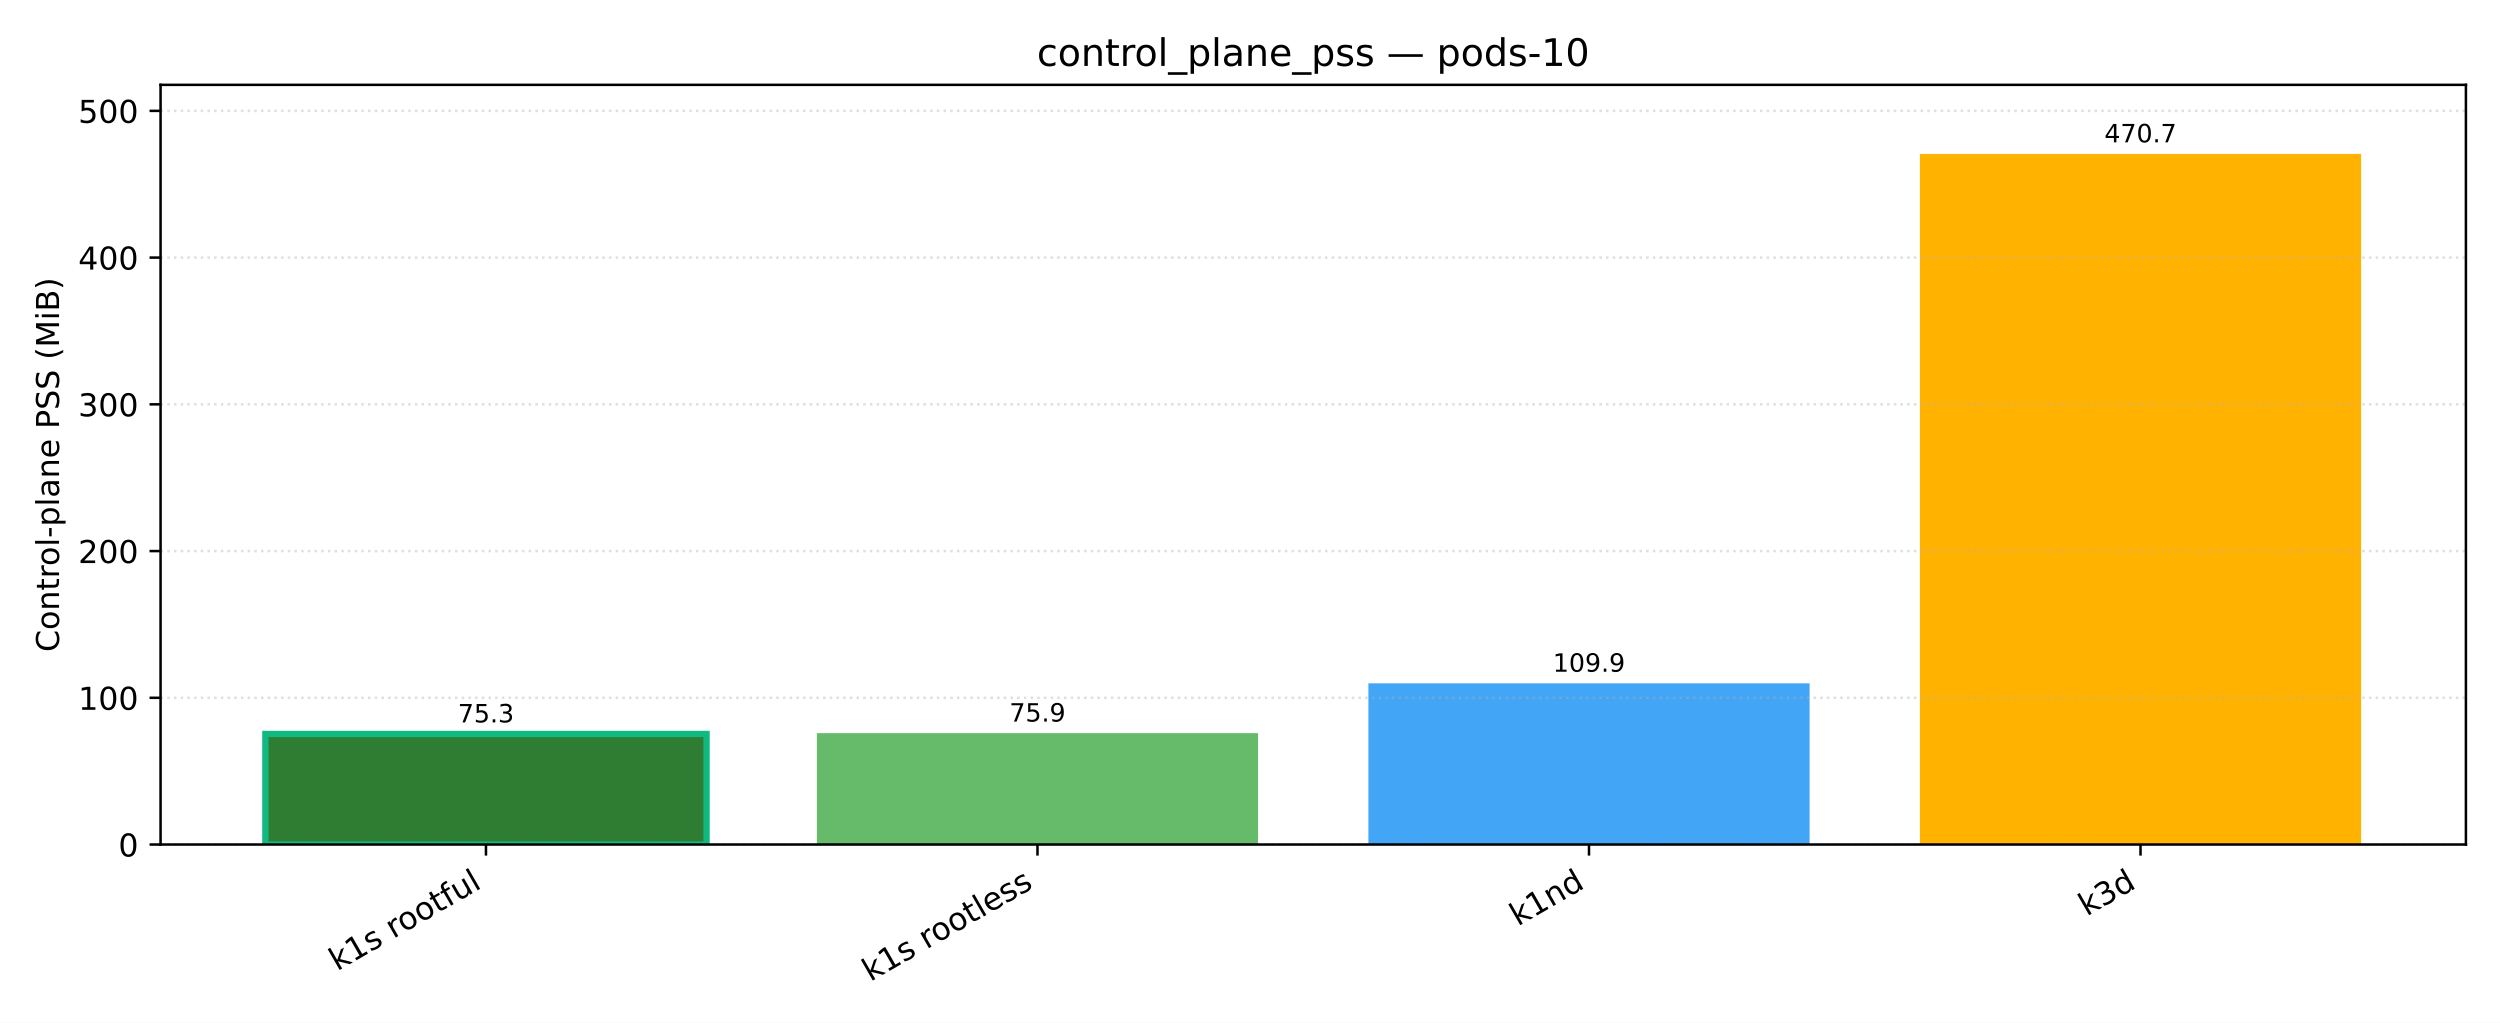
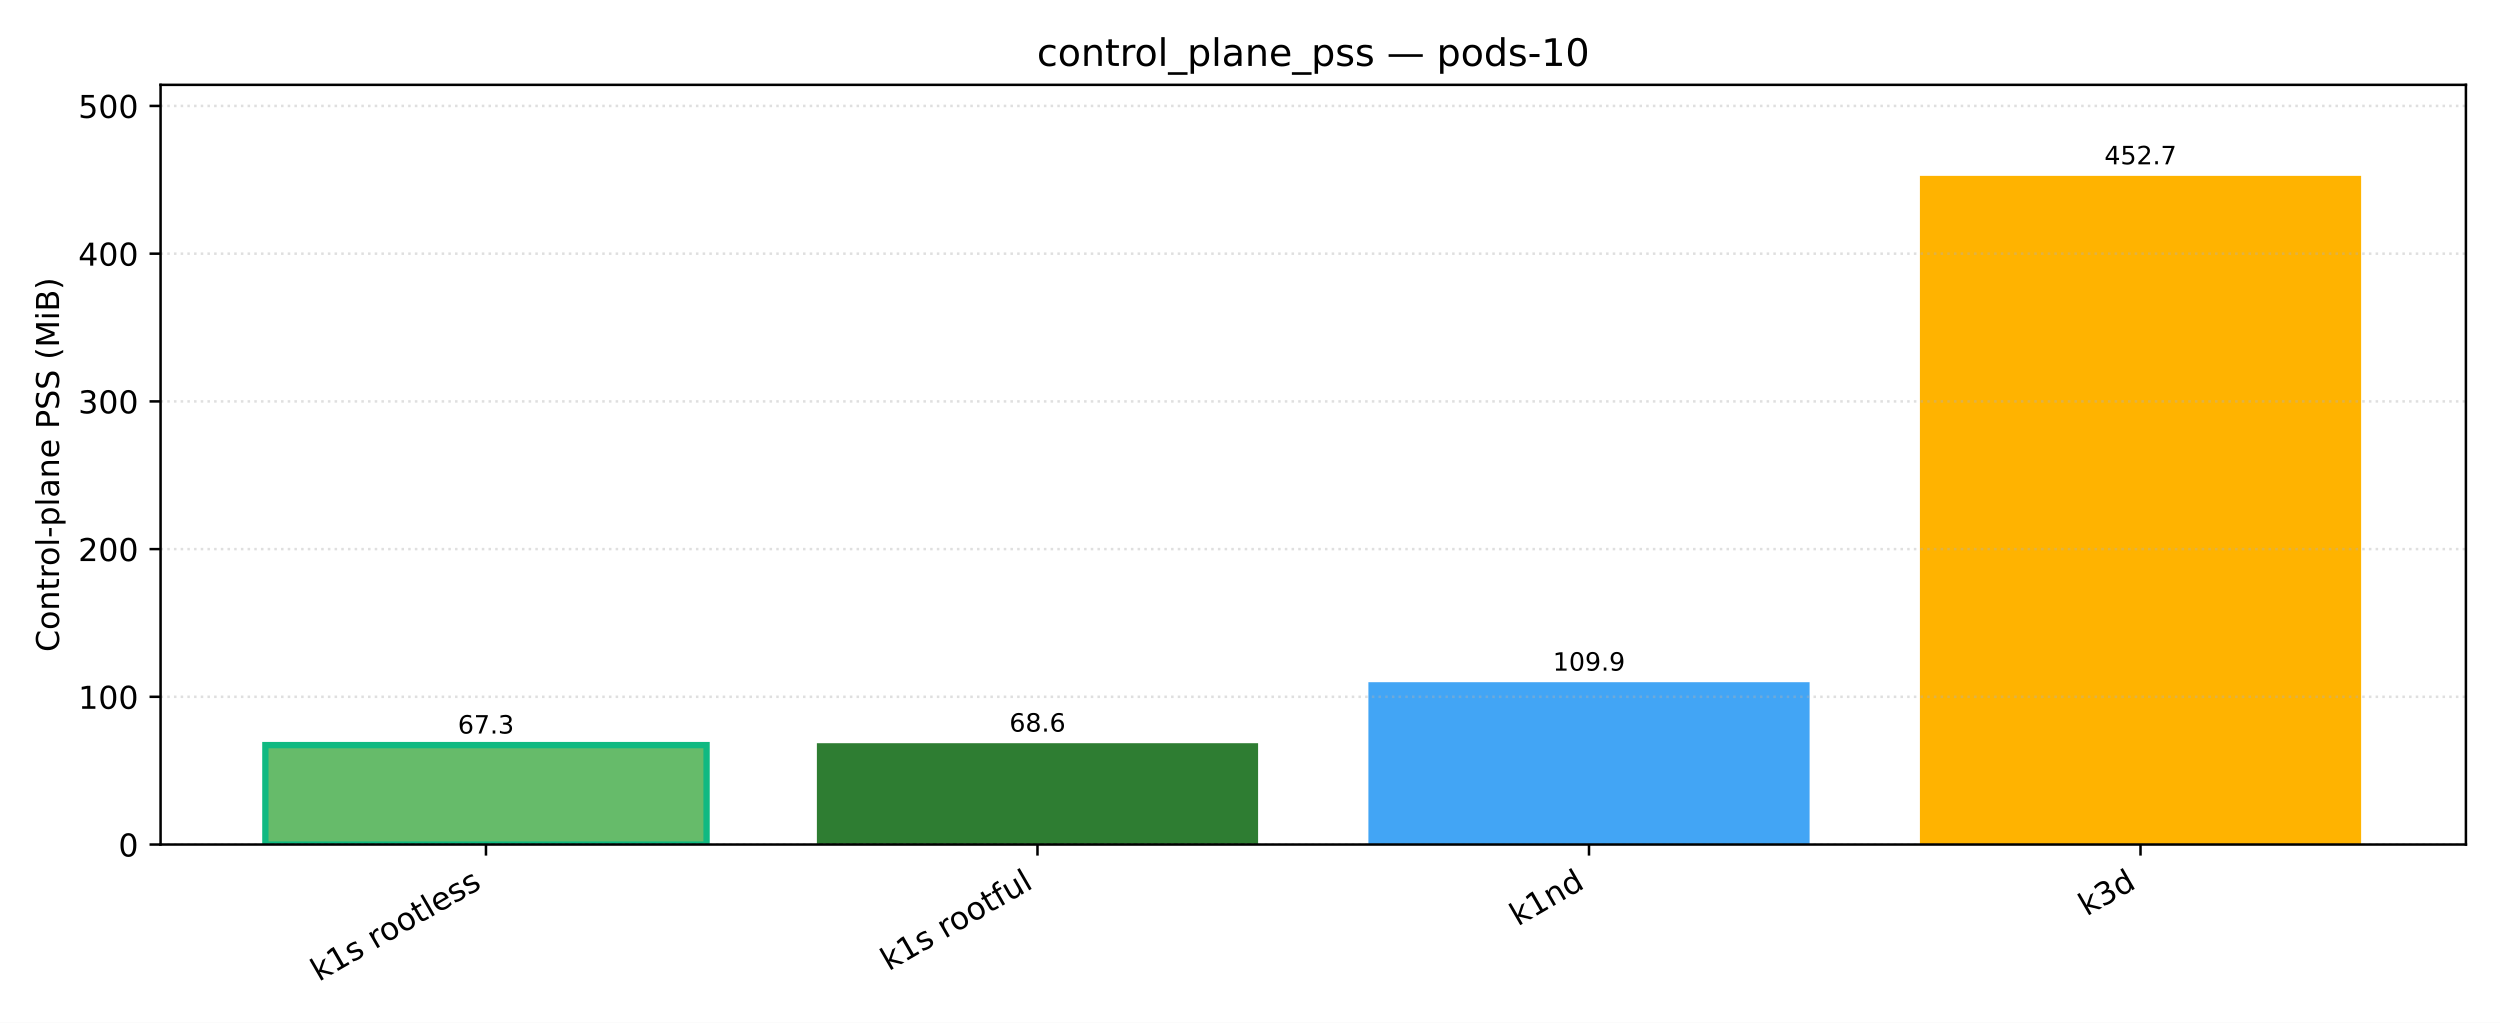
<svg xmlns="http://www.w3.org/2000/svg" xmlns:xlink="http://www.w3.org/1999/xlink" width="792pt" height="324pt" viewBox="0 0 792 324" version="1.1">
  <defs>
    <style type="text/css">*{stroke-linejoin: round; stroke-linecap: butt}</style>
  </defs>
  <g id="figure_1">
    <g id="patch_1">
      <path d="M 0 324  L 792 324  L 792 0  L 0 0  z " style="fill: #ffffff" />
    </g>
    <g id="axes_1">
      <g id="patch_2">
        <path d="M 50.87 267.545  L 781.2 267.545  L 781.2 26.88  L 50.87 26.88  z " style="fill: #ffffff" />
      </g>
      <g id="patch_3">
-         <path d="M 84.067 267.545  L 223.843 267.545  L 223.843 232.525  L 84.067 232.525  z " clip-path="url(#pd7ceceef14)" style="fill: #2e7d32; stroke: #10b981; stroke-width: 2; stroke-linejoin: miter" />
+         <path d="M 84.067 267.545  L 223.843 267.545  L 223.843 236.054  L 84.067 236.054  z " clip-path="url(#p20fc9f4b84)" style="fill: #66bb6a; stroke: #10b981; stroke-width: 2; stroke-linejoin: miter" />
      </g>
      <g id="patch_4">
-         <path d="M 258.787 267.545  L 398.563 267.545  L 398.563 232.26  L 258.787 232.26  z " clip-path="url(#pd7ceceef14)" style="fill: #66bb6a" />
+         <path d="M 258.787 267.545  L 398.563 267.545  L 398.563 235.446  L 258.787 235.446  z " clip-path="url(#p20fc9f4b84)" style="fill: #2e7d32" />
      </g>
      <g id="patch_5">
-         <path d="M 433.507 267.545  L 573.283 267.545  L 573.283 216.47  L 433.507 216.47  z " clip-path="url(#pd7ceceef14)" style="fill: #42a5f5" />
+         <path d="M 433.507 267.545  L 573.283 267.545  L 573.283 216.128  L 433.507 216.128  z " clip-path="url(#p20fc9f4b84)" style="fill: #42a5f5" />
      </g>
      <g id="patch_6">
-         <path d="M 608.227 267.545  L 748.003 267.545  L 748.003 48.759  L 608.227 48.759  z " clip-path="url(#pd7ceceef14)" style="fill: #ffb300" />
+         <path d="M 608.227 267.545  L 748.003 267.545  L 748.003 55.716  L 608.227 55.716  z " clip-path="url(#p20fc9f4b84)" style="fill: #ffb300" />
      </g>
      <g id="matplotlib.axis_1">
        <g id="xtick_1">
          <g id="line2d_1">
            <defs>
-               <path id="m007b847770" d="M 0 0  L 0 3.5  " style="stroke: #000000; stroke-width: 0.8" />
+               <path id="m3523b2faf4" d="M 0 0  L 0 3.5  " style="stroke: #000000; stroke-width: 0.8" />
            </defs>
            <g>
-               <use xlink:href="#m007b847770" x="153.955" y="267.545" style="stroke: #000000; stroke-width: 0.8" />
+               <use xlink:href="#m3523b2faf4" x="153.955" y="267.545" style="stroke: #000000; stroke-width: 0.8" />
            </g>
          </g>
          <g id="text_1">
-             <g transform="translate(106.8249 307.7361) rotate(-30) scale(0.1 -0.1)">
+             <g transform="translate(101.0103 311.0931) rotate(-30) scale(0.1 -0.1)">
              <defs>
                <path id="DejaVuSans-6b" d="M 581 4863  L 1159 4863  L 1159 1991  L 2875 3500  L 3609 3500  L 1753 1863  L 3688 0  L 2938 0  L 1159 1709  L 1159 0  L 581 0  L 581 4863  z " transform="scale(0.015625)" />
                <path id="DejaVuSans-31" d="M 794 531  L 1825 531  L 1825 4091  L 703 3866  L 703 4441  L 1819 4666  L 2450 4666  L 2450 531  L 3481 531  L 3481 0  L 794 0  L 794 531  z " transform="scale(0.015625)" />
                <path id="DejaVuSans-73" d="M 2834 3397  L 2834 2853  Q 2591 2978 2328 3040  Q 2066 3103 1784 3103  Q 1356 3103 1142 2972  Q 928 2841 928 2578  Q 928 2378 1081 2264  Q 1234 2150 1697 2047  L 1894 2003  Q 2506 1872 2764 1633  Q 3022 1394 3022 966  Q 3022 478 2636 193  Q 2250 -91 1575 -91  Q 1294 -91 989 -36  Q 684 19 347 128  L 347 722  Q 666 556 975 473  Q 1284 391 1588 391  Q 1994 391 2212 530  Q 2431 669 2431 922  Q 2431 1156 2273 1281  Q 2116 1406 1581 1522  L 1381 1569  Q 847 1681 609 1914  Q 372 2147 372 2553  Q 372 3047 722 3315  Q 1072 3584 1716 3584  Q 2034 3584 2315 3537  Q 2597 3491 2834 3397  z " transform="scale(0.015625)" />
                <path id="DejaVuSans-20" transform="scale(0.015625)" />
                <path id="DejaVuSans-72" d="M 2631 2963  Q 2534 3019 2420 3045  Q 2306 3072 2169 3072  Q 1681 3072 1420 2755  Q 1159 2438 1159 1844  L 1159 0  L 581 0  L 581 3500  L 1159 3500  L 1159 2956  Q 1341 3275 1631 3429  Q 1922 3584 2338 3584  Q 2397 3584 2469 3576  Q 2541 3569 2628 3553  L 2631 2963  z " transform="scale(0.015625)" />
                <path id="DejaVuSans-6f" d="M 1959 3097  Q 1497 3097 1228 2736  Q 959 2375 959 1747  Q 959 1119 1226 758  Q 1494 397 1959 397  Q 2419 397 2687 759  Q 2956 1122 2956 1747  Q 2956 2369 2687 2733  Q 2419 3097 1959 3097  z M 1959 3584  Q 2709 3584 3137 3096  Q 3566 2609 3566 1747  Q 3566 888 3137 398  Q 2709 -91 1959 -91  Q 1206 -91 779 398  Q 353 888 353 1747  Q 353 2609 779 3096  Q 1206 3584 1959 3584  z " transform="scale(0.015625)" />
                <path id="DejaVuSans-74" d="M 1172 4494  L 1172 3500  L 2356 3500  L 2356 3053  L 1172 3053  L 1172 1153  Q 1172 725 1289 603  Q 1406 481 1766 481  L 2356 481  L 2356 0  L 1766 0  Q 1100 0 847 248  Q 594 497 594 1153  L 594 3053  L 172 3053  L 172 3500  L 594 3500  L 594 4494  L 1172 4494  z " transform="scale(0.015625)" />
-                 <path id="DejaVuSans-66" d="M 2375 4863  L 2375 4384  L 1825 4384  Q 1516 4384 1395 4259  Q 1275 4134 1275 3809  L 1275 3500  L 2222 3500  L 2222 3053  L 1275 3053  L 1275 0  L 697 0  L 697 3053  L 147 3053  L 147 3500  L 697 3500  L 697 3744  Q 697 4328 969 4595  Q 1241 4863 1831 4863  L 2375 4863  z " transform="scale(0.015625)" />
-                 <path id="DejaVuSans-75" d="M 544 1381  L 544 3500  L 1119 3500  L 1119 1403  Q 1119 906 1312 657  Q 1506 409 1894 409  Q 2359 409 2629 706  Q 2900 1003 2900 1516  L 2900 3500  L 3475 3500  L 3475 0  L 2900 0  L 2900 538  Q 2691 219 2414 64  Q 2138 -91 1772 -91  Q 1169 -91 856 284  Q 544 659 544 1381  z M 1991 3584  L 1991 3584  z " transform="scale(0.015625)" />
                <path id="DejaVuSans-6c" d="M 603 4863  L 1178 4863  L 1178 0  L 603 0  L 603 4863  z " transform="scale(0.015625)" />
-               </defs>
-               <use xlink:href="#DejaVuSans-6b" />
-               <use xlink:href="#DejaVuSans-31" transform="translate(57.91016 0)" />
-               <use xlink:href="#DejaVuSans-73" transform="translate(121.5332 0)" />
-               <use xlink:href="#DejaVuSans-20" transform="translate(173.6328 0)" />
-               <use xlink:href="#DejaVuSans-72" transform="translate(205.4199 0)" />
-               <use xlink:href="#DejaVuSans-6f" transform="translate(244.2832 0)" />
-               <use xlink:href="#DejaVuSans-6f" transform="translate(305.4648 0)" />
-               <use xlink:href="#DejaVuSans-74" transform="translate(366.6465 0)" />
-               <use xlink:href="#DejaVuSans-66" transform="translate(405.8555 0)" />
-               <use xlink:href="#DejaVuSans-75" transform="translate(441.0605 0)" />
-               <use xlink:href="#DejaVuSans-6c" transform="translate(504.4395 0)" />
-             </g>
-           </g>
-         </g>
-         <g id="xtick_2">
-           <g id="line2d_2">
-             <g>
-               <use xlink:href="#m007b847770" x="328.675" y="267.545" style="stroke: #000000; stroke-width: 0.8" />
-             </g>
-           </g>
-           <g id="text_2">
-             <g transform="translate(275.7304 311.0931) rotate(-30) scale(0.1 -0.1)">
-               <defs>
                <path id="DejaVuSans-65" d="M 3597 1894  L 3597 1613  L 953 1613  Q 991 1019 1311 708  Q 1631 397 2203 397  Q 2534 397 2845 478  Q 3156 559 3463 722  L 3463 178  Q 3153 47 2828 -22  Q 2503 -91 2169 -91  Q 1331 -91 842 396  Q 353 884 353 1716  Q 353 2575 817 3079  Q 1281 3584 2069 3584  Q 2775 3584 3186 3129  Q 3597 2675 3597 1894  z M 3022 2063  Q 3016 2534 2758 2815  Q 2500 3097 2075 3097  Q 1594 3097 1305 2825  Q 1016 2553 972 2059  L 3022 2063  z " transform="scale(0.015625)" />
              </defs>
              <use xlink:href="#DejaVuSans-6b" />
              <use xlink:href="#DejaVuSans-31" transform="translate(57.91016 0)" />
              <use xlink:href="#DejaVuSans-73" transform="translate(121.5332 0)" />
              <use xlink:href="#DejaVuSans-20" transform="translate(173.6328 0)" />
              <use xlink:href="#DejaVuSans-72" transform="translate(205.4199 0)" />
              <use xlink:href="#DejaVuSans-6f" transform="translate(244.2832 0)" />
              <use xlink:href="#DejaVuSans-6f" transform="translate(305.4648 0)" />
              <use xlink:href="#DejaVuSans-74" transform="translate(366.6465 0)" />
              <use xlink:href="#DejaVuSans-6c" transform="translate(405.8555 0)" />
              <use xlink:href="#DejaVuSans-65" transform="translate(433.6387 0)" />
              <use xlink:href="#DejaVuSans-73" transform="translate(495.1621 0)" />
              <use xlink:href="#DejaVuSans-73" transform="translate(547.2617 0)" />
            </g>
          </g>
        </g>
+         <g id="xtick_2">
+           <g id="line2d_2">
+             <g>
+               <use xlink:href="#m3523b2faf4" x="328.675" y="267.545" style="stroke: #000000; stroke-width: 0.8" />
+             </g>
+           </g>
+           <g id="text_2">
+             <g transform="translate(281.545 307.7361) rotate(-30) scale(0.1 -0.1)">
+               <defs>
+                 <path id="DejaVuSans-66" d="M 2375 4863  L 2375 4384  L 1825 4384  Q 1516 4384 1395 4259  Q 1275 4134 1275 3809  L 1275 3500  L 2222 3500  L 2222 3053  L 1275 3053  L 1275 0  L 697 0  L 697 3053  L 147 3053  L 147 3500  L 697 3500  L 697 3744  Q 697 4328 969 4595  Q 1241 4863 1831 4863  L 2375 4863  z " transform="scale(0.015625)" />
+                 <path id="DejaVuSans-75" d="M 544 1381  L 544 3500  L 1119 3500  L 1119 1403  Q 1119 906 1312 657  Q 1506 409 1894 409  Q 2359 409 2629 706  Q 2900 1003 2900 1516  L 2900 3500  L 3475 3500  L 3475 0  L 2900 0  L 2900 538  Q 2691 219 2414 64  Q 2138 -91 1772 -91  Q 1169 -91 856 284  Q 544 659 544 1381  z M 1991 3584  L 1991 3584  z " transform="scale(0.015625)" />
+               </defs>
+               <use xlink:href="#DejaVuSans-6b" />
+               <use xlink:href="#DejaVuSans-31" transform="translate(57.91016 0)" />
+               <use xlink:href="#DejaVuSans-73" transform="translate(121.5332 0)" />
+               <use xlink:href="#DejaVuSans-20" transform="translate(173.6328 0)" />
+               <use xlink:href="#DejaVuSans-72" transform="translate(205.4199 0)" />
+               <use xlink:href="#DejaVuSans-6f" transform="translate(244.2832 0)" />
+               <use xlink:href="#DejaVuSans-6f" transform="translate(305.4648 0)" />
+               <use xlink:href="#DejaVuSans-74" transform="translate(366.6465 0)" />
+               <use xlink:href="#DejaVuSans-66" transform="translate(405.8555 0)" />
+               <use xlink:href="#DejaVuSans-75" transform="translate(441.0605 0)" />
+               <use xlink:href="#DejaVuSans-6c" transform="translate(504.4395 0)" />
+             </g>
+           </g>
+         </g>
        <g id="xtick_3">
          <g id="line2d_3">
            <g>
-               <use xlink:href="#m007b847770" x="503.395" y="267.545" style="stroke: #000000; stroke-width: 0.8" />
+               <use xlink:href="#m3523b2faf4" x="503.395" y="267.545" style="stroke: #000000; stroke-width: 0.8" />
            </g>
          </g>
          <g id="text_3">
            <g transform="translate(480.8439 293.5454) rotate(-30) scale(0.1 -0.1)">
              <defs>
                <path id="DejaVuSans-6e" d="M 3513 2113  L 3513 0  L 2938 0  L 2938 2094  Q 2938 2591 2744 2837  Q 2550 3084 2163 3084  Q 1697 3084 1428 2787  Q 1159 2491 1159 1978  L 1159 0  L 581 0  L 581 3500  L 1159 3500  L 1159 2956  Q 1366 3272 1645 3428  Q 1925 3584 2291 3584  Q 2894 3584 3203 3211  Q 3513 2838 3513 2113  z " transform="scale(0.015625)" />
                <path id="DejaVuSans-64" d="M 2906 2969  L 2906 4863  L 3481 4863  L 3481 0  L 2906 0  L 2906 525  Q 2725 213 2448 61  Q 2172 -91 1784 -91  Q 1150 -91 751 415  Q 353 922 353 1747  Q 353 2572 751 3078  Q 1150 3584 1784 3584  Q 2172 3584 2448 3432  Q 2725 3281 2906 2969  z M 947 1747  Q 947 1113 1208 752  Q 1469 391 1925 391  Q 2381 391 2643 752  Q 2906 1113 2906 1747  Q 2906 2381 2643 2742  Q 2381 3103 1925 3103  Q 1469 3103 1208 2742  Q 947 2381 947 1747  z " transform="scale(0.015625)" />
              </defs>
              <use xlink:href="#DejaVuSans-6b" />
              <use xlink:href="#DejaVuSans-31" transform="translate(57.91016 0)" />
              <use xlink:href="#DejaVuSans-6e" transform="translate(121.5332 0)" />
              <use xlink:href="#DejaVuSans-64" transform="translate(184.9121 0)" />
            </g>
          </g>
        </g>
        <g id="xtick_4">
          <g id="line2d_4">
            <g>
-               <use xlink:href="#m007b847770" x="678.115" y="267.545" style="stroke: #000000; stroke-width: 0.8" />
+               <use xlink:href="#m3523b2faf4" x="678.115" y="267.545" style="stroke: #000000; stroke-width: 0.8" />
            </g>
          </g>
          <g id="text_4">
            <g transform="translate(661.0525 290.3767) rotate(-30) scale(0.1 -0.1)">
              <defs>
                <path id="DejaVuSans-33" d="M 2597 2516  Q 3050 2419 3304 2112  Q 3559 1806 3559 1356  Q 3559 666 3084 287  Q 2609 -91 1734 -91  Q 1441 -91 1130 -33  Q 819 25 488 141  L 488 750  Q 750 597 1062 519  Q 1375 441 1716 441  Q 2309 441 2620 675  Q 2931 909 2931 1356  Q 2931 1769 2642 2001  Q 2353 2234 1838 2234  L 1294 2234  L 1294 2753  L 1863 2753  Q 2328 2753 2575 2939  Q 2822 3125 2822 3475  Q 2822 3834 2567 4026  Q 2313 4219 1838 4219  Q 1578 4219 1281 4162  Q 984 4106 628 3988  L 628 4550  Q 988 4650 1302 4700  Q 1616 4750 1894 4750  Q 2613 4750 3031 4423  Q 3450 4097 3450 3541  Q 3450 3153 3228 2886  Q 3006 2619 2597 2516  z " transform="scale(0.015625)" />
              </defs>
              <use xlink:href="#DejaVuSans-6b" />
              <use xlink:href="#DejaVuSans-33" transform="translate(57.91016 0)" />
              <use xlink:href="#DejaVuSans-64" transform="translate(121.5332 0)" />
            </g>
          </g>
        </g>
      </g>
      <g id="matplotlib.axis_2">
        <g id="ytick_1">
          <g id="line2d_5">
-             <path d="M 50.87 267.545  L 781.2 267.545  " clip-path="url(#pd7ceceef14)" style="fill: none; stroke-dasharray: 0.8,1.32; stroke-dashoffset: 0; stroke: #b0b0b0; stroke-opacity: 0.4; stroke-width: 0.8" />
+             <path d="M 50.87 267.545  L 781.2 267.545  " clip-path="url(#p20fc9f4b84)" style="fill: none; stroke-dasharray: 0.8,1.32; stroke-dashoffset: 0; stroke: #b0b0b0; stroke-opacity: 0.4; stroke-width: 0.8" />
          </g>
          <g id="line2d_6">
            <defs>
-               <path id="mab84275fb8" d="M 0 0  L -3.5 0  " style="stroke: #000000; stroke-width: 0.8" />
+               <path id="m6a0147826e" d="M 0 0  L -3.5 0  " style="stroke: #000000; stroke-width: 0.8" />
            </defs>
            <g>
-               <use xlink:href="#mab84275fb8" x="50.87" y="267.545" style="stroke: #000000; stroke-width: 0.8" />
+               <use xlink:href="#m6a0147826e" x="50.87" y="267.545" style="stroke: #000000; stroke-width: 0.8" />
            </g>
          </g>
          <g id="text_5">
            <g transform="translate(37.5075 271.3447) scale(0.1 -0.1)">
              <defs>
                <path id="DejaVuSans-30" d="M 2034 4250  Q 1547 4250 1301 3770  Q 1056 3291 1056 2328  Q 1056 1369 1301 889  Q 1547 409 2034 409  Q 2525 409 2770 889  Q 3016 1369 3016 2328  Q 3016 3291 2770 3770  Q 2525 4250 2034 4250  z M 2034 4750  Q 2819 4750 3233 4129  Q 3647 3509 3647 2328  Q 3647 1150 3233 529  Q 2819 -91 2034 -91  Q 1250 -91 836 529  Q 422 1150 422 2328  Q 422 3509 836 4129  Q 1250 4750 2034 4750  z " transform="scale(0.015625)" />
              </defs>
              <use xlink:href="#DejaVuSans-30" />
            </g>
          </g>
        </g>
        <g id="ytick_2">
          <g id="line2d_7">
-             <path d="M 50.87 221.061  L 781.2 221.061  " clip-path="url(#pd7ceceef14)" style="fill: none; stroke-dasharray: 0.8,1.32; stroke-dashoffset: 0; stroke: #b0b0b0; stroke-opacity: 0.4; stroke-width: 0.8" />
+             <path d="M 50.87 220.75  L 781.2 220.75  " clip-path="url(#p20fc9f4b84)" style="fill: none; stroke-dasharray: 0.8,1.32; stroke-dashoffset: 0; stroke: #b0b0b0; stroke-opacity: 0.4; stroke-width: 0.8" />
          </g>
          <g id="line2d_8">
            <g>
-               <use xlink:href="#mab84275fb8" x="50.87" y="221.061" style="stroke: #000000; stroke-width: 0.8" />
+               <use xlink:href="#m6a0147826e" x="50.87" y="220.75" style="stroke: #000000; stroke-width: 0.8" />
            </g>
          </g>
          <g id="text_6">
-             <g transform="translate(24.7825 224.8606) scale(0.1 -0.1)">
+             <g transform="translate(24.7825 224.549) scale(0.1 -0.1)">
              <use xlink:href="#DejaVuSans-31" />
              <use xlink:href="#DejaVuSans-30" transform="translate(63.62305 0)" />
              <use xlink:href="#DejaVuSans-30" transform="translate(127.2461 0)" />
            </g>
          </g>
        </g>
        <g id="ytick_3">
          <g id="line2d_9">
-             <path d="M 50.87 174.577  L 781.2 174.577  " clip-path="url(#pd7ceceef14)" style="fill: none; stroke-dasharray: 0.8,1.32; stroke-dashoffset: 0; stroke: #b0b0b0; stroke-opacity: 0.4; stroke-width: 0.8" />
+             <path d="M 50.87 173.954  L 781.2 173.954  " clip-path="url(#p20fc9f4b84)" style="fill: none; stroke-dasharray: 0.8,1.32; stroke-dashoffset: 0; stroke: #b0b0b0; stroke-opacity: 0.4; stroke-width: 0.8" />
          </g>
          <g id="line2d_10">
            <g>
-               <use xlink:href="#mab84275fb8" x="50.87" y="174.577" style="stroke: #000000; stroke-width: 0.8" />
+               <use xlink:href="#m6a0147826e" x="50.87" y="173.954" style="stroke: #000000; stroke-width: 0.8" />
            </g>
          </g>
          <g id="text_7">
-             <g transform="translate(24.7825 178.3764) scale(0.1 -0.1)">
+             <g transform="translate(24.7825 177.7533) scale(0.1 -0.1)">
              <defs>
                <path id="DejaVuSans-32" d="M 1228 531  L 3431 531  L 3431 0  L 469 0  L 469 531  Q 828 903 1448 1529  Q 2069 2156 2228 2338  Q 2531 2678 2651 2914  Q 2772 3150 2772 3378  Q 2772 3750 2511 3984  Q 2250 4219 1831 4219  Q 1534 4219 1204 4116  Q 875 4013 500 3803  L 500 4441  Q 881 4594 1212 4672  Q 1544 4750 1819 4750  Q 2544 4750 2975 4387  Q 3406 4025 3406 3419  Q 3406 3131 3298 2873  Q 3191 2616 2906 2266  Q 2828 2175 2409 1742  Q 1991 1309 1228 531  z " transform="scale(0.015625)" />
              </defs>
              <use xlink:href="#DejaVuSans-32" />
              <use xlink:href="#DejaVuSans-30" transform="translate(63.62305 0)" />
              <use xlink:href="#DejaVuSans-30" transform="translate(127.2461 0)" />
            </g>
          </g>
        </g>
        <g id="ytick_4">
          <g id="line2d_11">
-             <path d="M 50.87 128.093  L 781.2 128.093  " clip-path="url(#pd7ceceef14)" style="fill: none; stroke-dasharray: 0.8,1.32; stroke-dashoffset: 0; stroke: #b0b0b0; stroke-opacity: 0.4; stroke-width: 0.8" />
+             <path d="M 50.87 127.158  L 781.2 127.158  " clip-path="url(#p20fc9f4b84)" style="fill: none; stroke-dasharray: 0.8,1.32; stroke-dashoffset: 0; stroke: #b0b0b0; stroke-opacity: 0.4; stroke-width: 0.8" />
          </g>
          <g id="line2d_12">
            <g>
-               <use xlink:href="#mab84275fb8" x="50.87" y="128.093" style="stroke: #000000; stroke-width: 0.8" />
+               <use xlink:href="#m6a0147826e" x="50.87" y="127.158" style="stroke: #000000; stroke-width: 0.8" />
            </g>
          </g>
          <g id="text_8">
-             <g transform="translate(24.7825 131.8923) scale(0.1 -0.1)">
+             <g transform="translate(24.7825 130.9577) scale(0.1 -0.1)">
              <use xlink:href="#DejaVuSans-33" />
              <use xlink:href="#DejaVuSans-30" transform="translate(63.62305 0)" />
              <use xlink:href="#DejaVuSans-30" transform="translate(127.2461 0)" />
            </g>
          </g>
        </g>
        <g id="ytick_5">
          <g id="line2d_13">
-             <path d="M 50.87 81.609  L 781.2 81.609  " clip-path="url(#pd7ceceef14)" style="fill: none; stroke-dasharray: 0.8,1.32; stroke-dashoffset: 0; stroke: #b0b0b0; stroke-opacity: 0.4; stroke-width: 0.8" />
+             <path d="M 50.87 80.363  L 781.2 80.363  " clip-path="url(#p20fc9f4b84)" style="fill: none; stroke-dasharray: 0.8,1.32; stroke-dashoffset: 0; stroke: #b0b0b0; stroke-opacity: 0.4; stroke-width: 0.8" />
          </g>
          <g id="line2d_14">
            <g>
-               <use xlink:href="#mab84275fb8" x="50.87" y="81.609" style="stroke: #000000; stroke-width: 0.8" />
+               <use xlink:href="#m6a0147826e" x="50.87" y="80.363" style="stroke: #000000; stroke-width: 0.8" />
            </g>
          </g>
          <g id="text_9">
-             <g transform="translate(24.7825 85.40819) scale(0.1 -0.1)">
+             <g transform="translate(24.7825 84.16201) scale(0.1 -0.1)">
              <defs>
                <path id="DejaVuSans-34" d="M 2419 4116  L 825 1625  L 2419 1625  L 2419 4116  z M 2253 4666  L 3047 4666  L 3047 1625  L 3713 1625  L 3713 1100  L 3047 1100  L 3047 0  L 2419 0  L 2419 1100  L 313 1100  L 313 1709  L 2253 4666  z " transform="scale(0.015625)" />
              </defs>
              <use xlink:href="#DejaVuSans-34" />
              <use xlink:href="#DejaVuSans-30" transform="translate(63.62305 0)" />
              <use xlink:href="#DejaVuSans-30" transform="translate(127.2461 0)" />
            </g>
          </g>
        </g>
        <g id="ytick_6">
          <g id="line2d_15">
-             <path d="M 50.87 35.125  L 781.2 35.125  " clip-path="url(#pd7ceceef14)" style="fill: none; stroke-dasharray: 0.8,1.32; stroke-dashoffset: 0; stroke: #b0b0b0; stroke-opacity: 0.4; stroke-width: 0.8" />
+             <path d="M 50.87 33.567  L 781.2 33.567  " clip-path="url(#p20fc9f4b84)" style="fill: none; stroke-dasharray: 0.8,1.32; stroke-dashoffset: 0; stroke: #b0b0b0; stroke-opacity: 0.4; stroke-width: 0.8" />
          </g>
          <g id="line2d_16">
            <g>
-               <use xlink:href="#mab84275fb8" x="50.87" y="35.125" style="stroke: #000000; stroke-width: 0.8" />
+               <use xlink:href="#m6a0147826e" x="50.87" y="33.567" style="stroke: #000000; stroke-width: 0.8" />
            </g>
          </g>
          <g id="text_10">
-             <g transform="translate(24.7825 38.92407) scale(0.1 -0.1)">
+             <g transform="translate(24.7825 37.36634) scale(0.1 -0.1)">
              <defs>
                <path id="DejaVuSans-35" d="M 691 4666  L 3169 4666  L 3169 4134  L 1269 4134  L 1269 2991  Q 1406 3038 1543 3061  Q 1681 3084 1819 3084  Q 2600 3084 3056 2656  Q 3513 2228 3513 1497  Q 3513 744 3044 326  Q 2575 -91 1722 -91  Q 1428 -91 1123 -41  Q 819 9 494 109  L 494 744  Q 775 591 1075 516  Q 1375 441 1709 441  Q 2250 441 2565 725  Q 2881 1009 2881 1497  Q 2881 1984 2565 2268  Q 2250 2553 1709 2553  Q 1456 2553 1204 2497  Q 953 2441 691 2322  L 691 4666  z " transform="scale(0.015625)" />
              </defs>
              <use xlink:href="#DejaVuSans-35" />
              <use xlink:href="#DejaVuSans-30" transform="translate(63.62305 0)" />
              <use xlink:href="#DejaVuSans-30" transform="translate(127.2461 0)" />
            </g>
          </g>
        </g>
        <g id="text_11">
          <g transform="translate(18.70281 206.537) rotate(-90) scale(0.1 -0.1)">
            <defs>
              <path id="DejaVuSans-43" d="M 4122 4306  L 4122 3641  Q 3803 3938 3442 4084  Q 3081 4231 2675 4231  Q 1875 4231 1450 3742  Q 1025 3253 1025 2328  Q 1025 1406 1450 917  Q 1875 428 2675 428  Q 3081 428 3442 575  Q 3803 722 4122 1019  L 4122 359  Q 3791 134 3420 21  Q 3050 -91 2638 -91  Q 1578 -91 968 557  Q 359 1206 359 2328  Q 359 3453 968 4101  Q 1578 4750 2638 4750  Q 3056 4750 3426 4639  Q 3797 4528 4122 4306  z " transform="scale(0.015625)" />
              <path id="DejaVuSans-2011" d="M 313 2009  L 1997 2009  L 1997 1497  L 313 1497  L 313 2009  z " transform="scale(0.015625)" />
              <path id="DejaVuSans-70" d="M 1159 525  L 1159 -1331  L 581 -1331  L 581 3500  L 1159 3500  L 1159 2969  Q 1341 3281 1617 3432  Q 1894 3584 2278 3584  Q 2916 3584 3314 3078  Q 3713 2572 3713 1747  Q 3713 922 3314 415  Q 2916 -91 2278 -91  Q 1894 -91 1617 61  Q 1341 213 1159 525  z M 3116 1747  Q 3116 2381 2855 2742  Q 2594 3103 2138 3103  Q 1681 3103 1420 2742  Q 1159 2381 1159 1747  Q 1159 1113 1420 752  Q 1681 391 2138 391  Q 2594 391 2855 752  Q 3116 1113 3116 1747  z " transform="scale(0.015625)" />
              <path id="DejaVuSans-61" d="M 2194 1759  Q 1497 1759 1228 1600  Q 959 1441 959 1056  Q 959 750 1161 570  Q 1363 391 1709 391  Q 2188 391 2477 730  Q 2766 1069 2766 1631  L 2766 1759  L 2194 1759  z M 3341 1997  L 3341 0  L 2766 0  L 2766 531  Q 2569 213 2275 61  Q 1981 -91 1556 -91  Q 1019 -91 701 211  Q 384 513 384 1019  Q 384 1609 779 1909  Q 1175 2209 1959 2209  L 2766 2209  L 2766 2266  Q 2766 2663 2505 2880  Q 2244 3097 1772 3097  Q 1472 3097 1187 3025  Q 903 2953 641 2809  L 641 3341  Q 956 3463 1253 3523  Q 1550 3584 1831 3584  Q 2591 3584 2966 3190  Q 3341 2797 3341 1997  z " transform="scale(0.015625)" />
              <path id="DejaVuSans-50" d="M 1259 4147  L 1259 2394  L 2053 2394  Q 2494 2394 2734 2622  Q 2975 2850 2975 3272  Q 2975 3691 2734 3919  Q 2494 4147 2053 4147  L 1259 4147  z M 628 4666  L 2053 4666  Q 2838 4666 3239 4311  Q 3641 3956 3641 3272  Q 3641 2581 3239 2228  Q 2838 1875 2053 1875  L 1259 1875  L 1259 0  L 628 0  L 628 4666  z " transform="scale(0.015625)" />
              <path id="DejaVuSans-53" d="M 3425 4513  L 3425 3897  Q 3066 4069 2747 4153  Q 2428 4238 2131 4238  Q 1616 4238 1336 4038  Q 1056 3838 1056 3469  Q 1056 3159 1242 3001  Q 1428 2844 1947 2747  L 2328 2669  Q 3034 2534 3370 2195  Q 3706 1856 3706 1288  Q 3706 609 3251 259  Q 2797 -91 1919 -91  Q 1588 -91 1214 -16  Q 841 59 441 206  L 441 856  Q 825 641 1194 531  Q 1563 422 1919 422  Q 2459 422 2753 634  Q 3047 847 3047 1241  Q 3047 1584 2836 1778  Q 2625 1972 2144 2069  L 1759 2144  Q 1053 2284 737 2584  Q 422 2884 422 3419  Q 422 4038 858 4394  Q 1294 4750 2059 4750  Q 2388 4750 2728 4690  Q 3069 4631 3425 4513  z " transform="scale(0.015625)" />
              <path id="DejaVuSans-28" d="M 1984 4856  Q 1566 4138 1362 3434  Q 1159 2731 1159 2009  Q 1159 1288 1364 580  Q 1569 -128 1984 -844  L 1484 -844  Q 1016 -109 783 600  Q 550 1309 550 2009  Q 550 2706 781 3412  Q 1013 4119 1484 4856  L 1984 4856  z " transform="scale(0.015625)" />
              <path id="DejaVuSans-4d" d="M 628 4666  L 1569 4666  L 2759 1491  L 3956 4666  L 4897 4666  L 4897 0  L 4281 0  L 4281 4097  L 3078 897  L 2444 897  L 1241 4097  L 1241 0  L 628 0  L 628 4666  z " transform="scale(0.015625)" />
              <path id="DejaVuSans-69" d="M 603 3500  L 1178 3500  L 1178 0  L 603 0  L 603 3500  z M 603 4863  L 1178 4863  L 1178 4134  L 603 4134  L 603 4863  z " transform="scale(0.015625)" />
              <path id="DejaVuSans-42" d="M 1259 2228  L 1259 519  L 2272 519  Q 2781 519 3026 730  Q 3272 941 3272 1375  Q 3272 1813 3026 2020  Q 2781 2228 2272 2228  L 1259 2228  z M 1259 4147  L 1259 2741  L 2194 2741  Q 2656 2741 2882 2914  Q 3109 3088 3109 3444  Q 3109 3797 2882 3972  Q 2656 4147 2194 4147  L 1259 4147  z M 628 4666  L 2241 4666  Q 2963 4666 3353 4366  Q 3744 4066 3744 3513  Q 3744 3084 3544 2831  Q 3344 2578 2956 2516  Q 3422 2416 3680 2098  Q 3938 1781 3938 1306  Q 3938 681 3513 340  Q 3088 0 2303 0  L 628 0  L 628 4666  z " transform="scale(0.015625)" />
              <path id="DejaVuSans-29" d="M 513 4856  L 1013 4856  Q 1481 4119 1714 3412  Q 1947 2706 1947 2009  Q 1947 1309 1714 600  Q 1481 -109 1013 -844  L 513 -844  Q 928 -128 1133 580  Q 1338 1288 1338 2009  Q 1338 2731 1133 3434  Q 928 4138 513 4856  z " transform="scale(0.015625)" />
            </defs>
            <use xlink:href="#DejaVuSans-43" />
            <use xlink:href="#DejaVuSans-6f" transform="translate(69.82422 0)" />
            <use xlink:href="#DejaVuSans-6e" transform="translate(131.0059 0)" />
            <use xlink:href="#DejaVuSans-74" transform="translate(194.3848 0)" />
            <use xlink:href="#DejaVuSans-72" transform="translate(233.5938 0)" />
            <use xlink:href="#DejaVuSans-6f" transform="translate(272.457 0)" />
            <use xlink:href="#DejaVuSans-6c" transform="translate(333.6387 0)" />
            <use xlink:href="#DejaVuSans-2011" transform="translate(361.4219 0)" />
            <use xlink:href="#DejaVuSans-70" transform="translate(397.5059 0)" />
            <use xlink:href="#DejaVuSans-6c" transform="translate(460.9824 0)" />
            <use xlink:href="#DejaVuSans-61" transform="translate(488.7656 0)" />
            <use xlink:href="#DejaVuSans-6e" transform="translate(550.0449 0)" />
            <use xlink:href="#DejaVuSans-65" transform="translate(613.4238 0)" />
            <use xlink:href="#DejaVuSans-20" transform="translate(674.9473 0)" />
            <use xlink:href="#DejaVuSans-50" transform="translate(706.7344 0)" />
            <use xlink:href="#DejaVuSans-53" transform="translate(767.0371 0)" />
            <use xlink:href="#DejaVuSans-53" transform="translate(830.5137 0)" />
            <use xlink:href="#DejaVuSans-20" transform="translate(893.9902 0)" />
            <use xlink:href="#DejaVuSans-28" transform="translate(925.7773 0)" />
            <use xlink:href="#DejaVuSans-4d" transform="translate(964.791 0)" />
            <use xlink:href="#DejaVuSans-69" transform="translate(1051.07 0)" />
            <use xlink:href="#DejaVuSans-42" transform="translate(1078.854 0)" />
            <use xlink:href="#DejaVuSans-29" transform="translate(1147.457 0)" />
          </g>
        </g>
      </g>
      <g id="patch_7">
        <path d="M 50.87 267.545  L 50.87 26.88  " style="fill: none; stroke: #000000; stroke-width: 0.8; stroke-linejoin: miter; stroke-linecap: square" />
      </g>
      <g id="patch_8">
        <path d="M 781.2 267.545  L 781.2 26.88  " style="fill: none; stroke: #000000; stroke-width: 0.8; stroke-linejoin: miter; stroke-linecap: square" />
      </g>
      <g id="patch_9">
        <path d="M 50.87 267.545  L 781.2 267.545  " style="fill: none; stroke: #000000; stroke-width: 0.8; stroke-linejoin: miter; stroke-linecap: square" />
      </g>
      <g id="patch_10">
        <path d="M 50.87 26.88  L 781.2 26.88  " style="fill: none; stroke: #000000; stroke-width: 0.8; stroke-linejoin: miter; stroke-linecap: square" />
      </g>
      <g id="text_12">
-         <g transform="translate(145.0486 228.8611) scale(0.08 -0.08)">
+         <g transform="translate(145.0486 232.3906) scale(0.08 -0.08)">
          <defs>
+             <path id="DejaVuSans-36" d="M 2113 2584  Q 1688 2584 1439 2293  Q 1191 2003 1191 1497  Q 1191 994 1439 701  Q 1688 409 2113 409  Q 2538 409 2786 701  Q 3034 994 3034 1497  Q 3034 2003 2786 2293  Q 2538 2584 2113 2584  z M 3366 4563  L 3366 3988  Q 3128 4100 2886 4159  Q 2644 4219 2406 4219  Q 1781 4219 1451 3797  Q 1122 3375 1075 2522  Q 1259 2794 1537 2939  Q 1816 3084 2150 3084  Q 2853 3084 3261 2657  Q 3669 2231 3669 1497  Q 3669 778 3244 343  Q 2819 -91 2113 -91  Q 1303 -91 875 529  Q 447 1150 447 2328  Q 447 3434 972 4092  Q 1497 4750 2381 4750  Q 2619 4750 2861 4703  Q 3103 4656 3366 4563  z " transform="scale(0.015625)" />
            <path id="DejaVuSans-37" d="M 525 4666  L 3525 4666  L 3525 4397  L 1831 0  L 1172 0  L 2766 4134  L 525 4134  L 525 4666  z " transform="scale(0.015625)" />
            <path id="DejaVuSans-2e" d="M 684 794  L 1344 794  L 1344 0  L 684 0  L 684 794  z " transform="scale(0.015625)" />
          </defs>
-           <use xlink:href="#DejaVuSans-37" />
-           <use xlink:href="#DejaVuSans-35" transform="translate(63.62305 0)" />
+           <use xlink:href="#DejaVuSans-36" />
+           <use xlink:href="#DejaVuSans-37" transform="translate(63.62305 0)" />
          <use xlink:href="#DejaVuSans-2e" transform="translate(127.2461 0)" />
          <use xlink:href="#DejaVuSans-33" transform="translate(159.0332 0)" />
        </g>
      </g>
      <g id="text_13">
-         <g transform="translate(319.7687 228.5965) scale(0.08 -0.08)">
+         <g transform="translate(319.7687 231.7824) scale(0.08 -0.08)">
+           <defs>
+             <path id="DejaVuSans-38" d="M 2034 2216  Q 1584 2216 1326 1975  Q 1069 1734 1069 1313  Q 1069 891 1326 650  Q 1584 409 2034 409  Q 2484 409 2743 651  Q 3003 894 3003 1313  Q 3003 1734 2745 1975  Q 2488 2216 2034 2216  z M 1403 2484  Q 997 2584 770 2862  Q 544 3141 544 3541  Q 544 4100 942 4425  Q 1341 4750 2034 4750  Q 2731 4750 3128 4425  Q 3525 4100 3525 3541  Q 3525 3141 3298 2862  Q 3072 2584 2669 2484  Q 3125 2378 3379 2068  Q 3634 1759 3634 1313  Q 3634 634 3220 271  Q 2806 -91 2034 -91  Q 1263 -91 848 271  Q 434 634 434 1313  Q 434 1759 690 2068  Q 947 2378 1403 2484  z M 1172 3481  Q 1172 3119 1398 2916  Q 1625 2713 2034 2713  Q 2441 2713 2670 2916  Q 2900 3119 2900 3481  Q 2900 3844 2670 4047  Q 2441 4250 2034 4250  Q 1625 4250 1398 4047  Q 1172 3844 1172 3481  z " transform="scale(0.015625)" />
+           </defs>
+           <use xlink:href="#DejaVuSans-36" />
+           <use xlink:href="#DejaVuSans-38" transform="translate(63.62305 0)" />
+           <use xlink:href="#DejaVuSans-2e" transform="translate(127.2461 0)" />
+           <use xlink:href="#DejaVuSans-36" transform="translate(159.0332 0)" />
+         </g>
+       </g>
+       <g id="text_14">
+         <g transform="translate(491.9438 212.4641) scale(0.08 -0.08)">
          <defs>
            <path id="DejaVuSans-39" d="M 703 97  L 703 672  Q 941 559 1184 500  Q 1428 441 1663 441  Q 2288 441 2617 861  Q 2947 1281 2994 2138  Q 2813 1869 2534 1725  Q 2256 1581 1919 1581  Q 1219 1581 811 2004  Q 403 2428 403 3163  Q 403 3881 828 4315  Q 1253 4750 1959 4750  Q 2769 4750 3195 4129  Q 3622 3509 3622 2328  Q 3622 1225 3098 567  Q 2575 -91 1691 -91  Q 1453 -91 1209 -44  Q 966 3 703 97  z M 1959 2075  Q 2384 2075 2632 2365  Q 2881 2656 2881 3163  Q 2881 3666 2632 3958  Q 2384 4250 1959 4250  Q 1534 4250 1286 3958  Q 1038 3666 1038 3163  Q 1038 2656 1286 2365  Q 1534 2075 1959 2075  z " transform="scale(0.015625)" />
          </defs>
-           <use xlink:href="#DejaVuSans-37" />
-           <use xlink:href="#DejaVuSans-35" transform="translate(63.62305 0)" />
-           <use xlink:href="#DejaVuSans-2e" transform="translate(127.2461 0)" />
-           <use xlink:href="#DejaVuSans-39" transform="translate(159.0332 0)" />
-         </g>
-       </g>
-       <g id="text_14">
-         <g transform="translate(491.9438 212.8064) scale(0.08 -0.08)">
          <use xlink:href="#DejaVuSans-31" />
          <use xlink:href="#DejaVuSans-30" transform="translate(63.62305 0)" />
          <use xlink:href="#DejaVuSans-39" transform="translate(127.2461 0)" />
          <use xlink:href="#DejaVuSans-2e" transform="translate(190.8691 0)" />
          <use xlink:href="#DejaVuSans-39" transform="translate(222.6562 0)" />
        </g>
      </g>
      <g id="text_15">
-         <g transform="translate(666.6639 45.09493) scale(0.08 -0.08)">
+         <g transform="translate(666.6639 52.05271) scale(0.08 -0.08)">
          <use xlink:href="#DejaVuSans-34" />
-           <use xlink:href="#DejaVuSans-37" transform="translate(63.62305 0)" />
-           <use xlink:href="#DejaVuSans-30" transform="translate(127.2461 0)" />
+           <use xlink:href="#DejaVuSans-35" transform="translate(63.62305 0)" />
+           <use xlink:href="#DejaVuSans-32" transform="translate(127.2461 0)" />
          <use xlink:href="#DejaVuSans-2e" transform="translate(190.8691 0)" />
          <use xlink:href="#DejaVuSans-37" transform="translate(222.6562 0)" />
        </g>
      </g>
      <g id="text_16">
        <g transform="translate(328.5044 20.88) scale(0.12 -0.12)">
          <defs>
            <path id="DejaVuSans-63" d="M 3122 3366  L 3122 2828  Q 2878 2963 2633 3030  Q 2388 3097 2138 3097  Q 1578 3097 1268 2742  Q 959 2388 959 1747  Q 959 1106 1268 751  Q 1578 397 2138 397  Q 2388 397 2633 464  Q 2878 531 3122 666  L 3122 134  Q 2881 22 2623 -34  Q 2366 -91 2075 -91  Q 1284 -91 818 406  Q 353 903 353 1747  Q 353 2603 823 3093  Q 1294 3584 2113 3584  Q 2378 3584 2631 3529  Q 2884 3475 3122 3366  z " transform="scale(0.015625)" />
            <path id="DejaVuSans-5f" d="M 3263 -1063  L 3263 -1509  L -63 -1509  L -63 -1063  L 3263 -1063  z " transform="scale(0.015625)" />
            <path id="DejaVuSans-2014" d="M 313 1978  L 6088 1978  L 6088 1528  L 313 1528  L 313 1978  z " transform="scale(0.015625)" />
            <path id="DejaVuSans-2d" d="M 313 2009  L 1997 2009  L 1997 1497  L 313 1497  L 313 2009  z " transform="scale(0.015625)" />
          </defs>
          <use xlink:href="#DejaVuSans-63" />
          <use xlink:href="#DejaVuSans-6f" transform="translate(54.98047 0)" />
          <use xlink:href="#DejaVuSans-6e" transform="translate(116.1621 0)" />
          <use xlink:href="#DejaVuSans-74" transform="translate(179.541 0)" />
          <use xlink:href="#DejaVuSans-72" transform="translate(218.75 0)" />
          <use xlink:href="#DejaVuSans-6f" transform="translate(257.6133 0)" />
          <use xlink:href="#DejaVuSans-6c" transform="translate(318.7949 0)" />
          <use xlink:href="#DejaVuSans-5f" transform="translate(346.5781 0)" />
          <use xlink:href="#DejaVuSans-70" transform="translate(396.5781 0)" />
          <use xlink:href="#DejaVuSans-6c" transform="translate(460.0547 0)" />
          <use xlink:href="#DejaVuSans-61" transform="translate(487.8379 0)" />
          <use xlink:href="#DejaVuSans-6e" transform="translate(549.1172 0)" />
          <use xlink:href="#DejaVuSans-65" transform="translate(612.4961 0)" />
          <use xlink:href="#DejaVuSans-5f" transform="translate(674.0195 0)" />
          <use xlink:href="#DejaVuSans-70" transform="translate(724.0195 0)" />
          <use xlink:href="#DejaVuSans-73" transform="translate(787.4961 0)" />
          <use xlink:href="#DejaVuSans-73" transform="translate(839.5957 0)" />
          <use xlink:href="#DejaVuSans-20" transform="translate(891.6953 0)" />
          <use xlink:href="#DejaVuSans-2014" transform="translate(923.4824 0)" />
          <use xlink:href="#DejaVuSans-20" transform="translate(1023.482 0)" />
          <use xlink:href="#DejaVuSans-70" transform="translate(1055.27 0)" />
          <use xlink:href="#DejaVuSans-6f" transform="translate(1118.746 0)" />
          <use xlink:href="#DejaVuSans-64" transform="translate(1179.928 0)" />
          <use xlink:href="#DejaVuSans-73" transform="translate(1243.404 0)" />
          <use xlink:href="#DejaVuSans-2d" transform="translate(1295.504 0)" />
          <use xlink:href="#DejaVuSans-31" transform="translate(1331.588 0)" />
          <use xlink:href="#DejaVuSans-30" transform="translate(1395.211 0)" />
        </g>
      </g>
    </g>
  </g>
  <defs>
-     <clipPath id="pd7ceceef14">
+     <clipPath id="p20fc9f4b84">
      <rect x="50.87" y="26.88" width="730.33" height="240.665" />
    </clipPath>
  </defs>
</svg>
